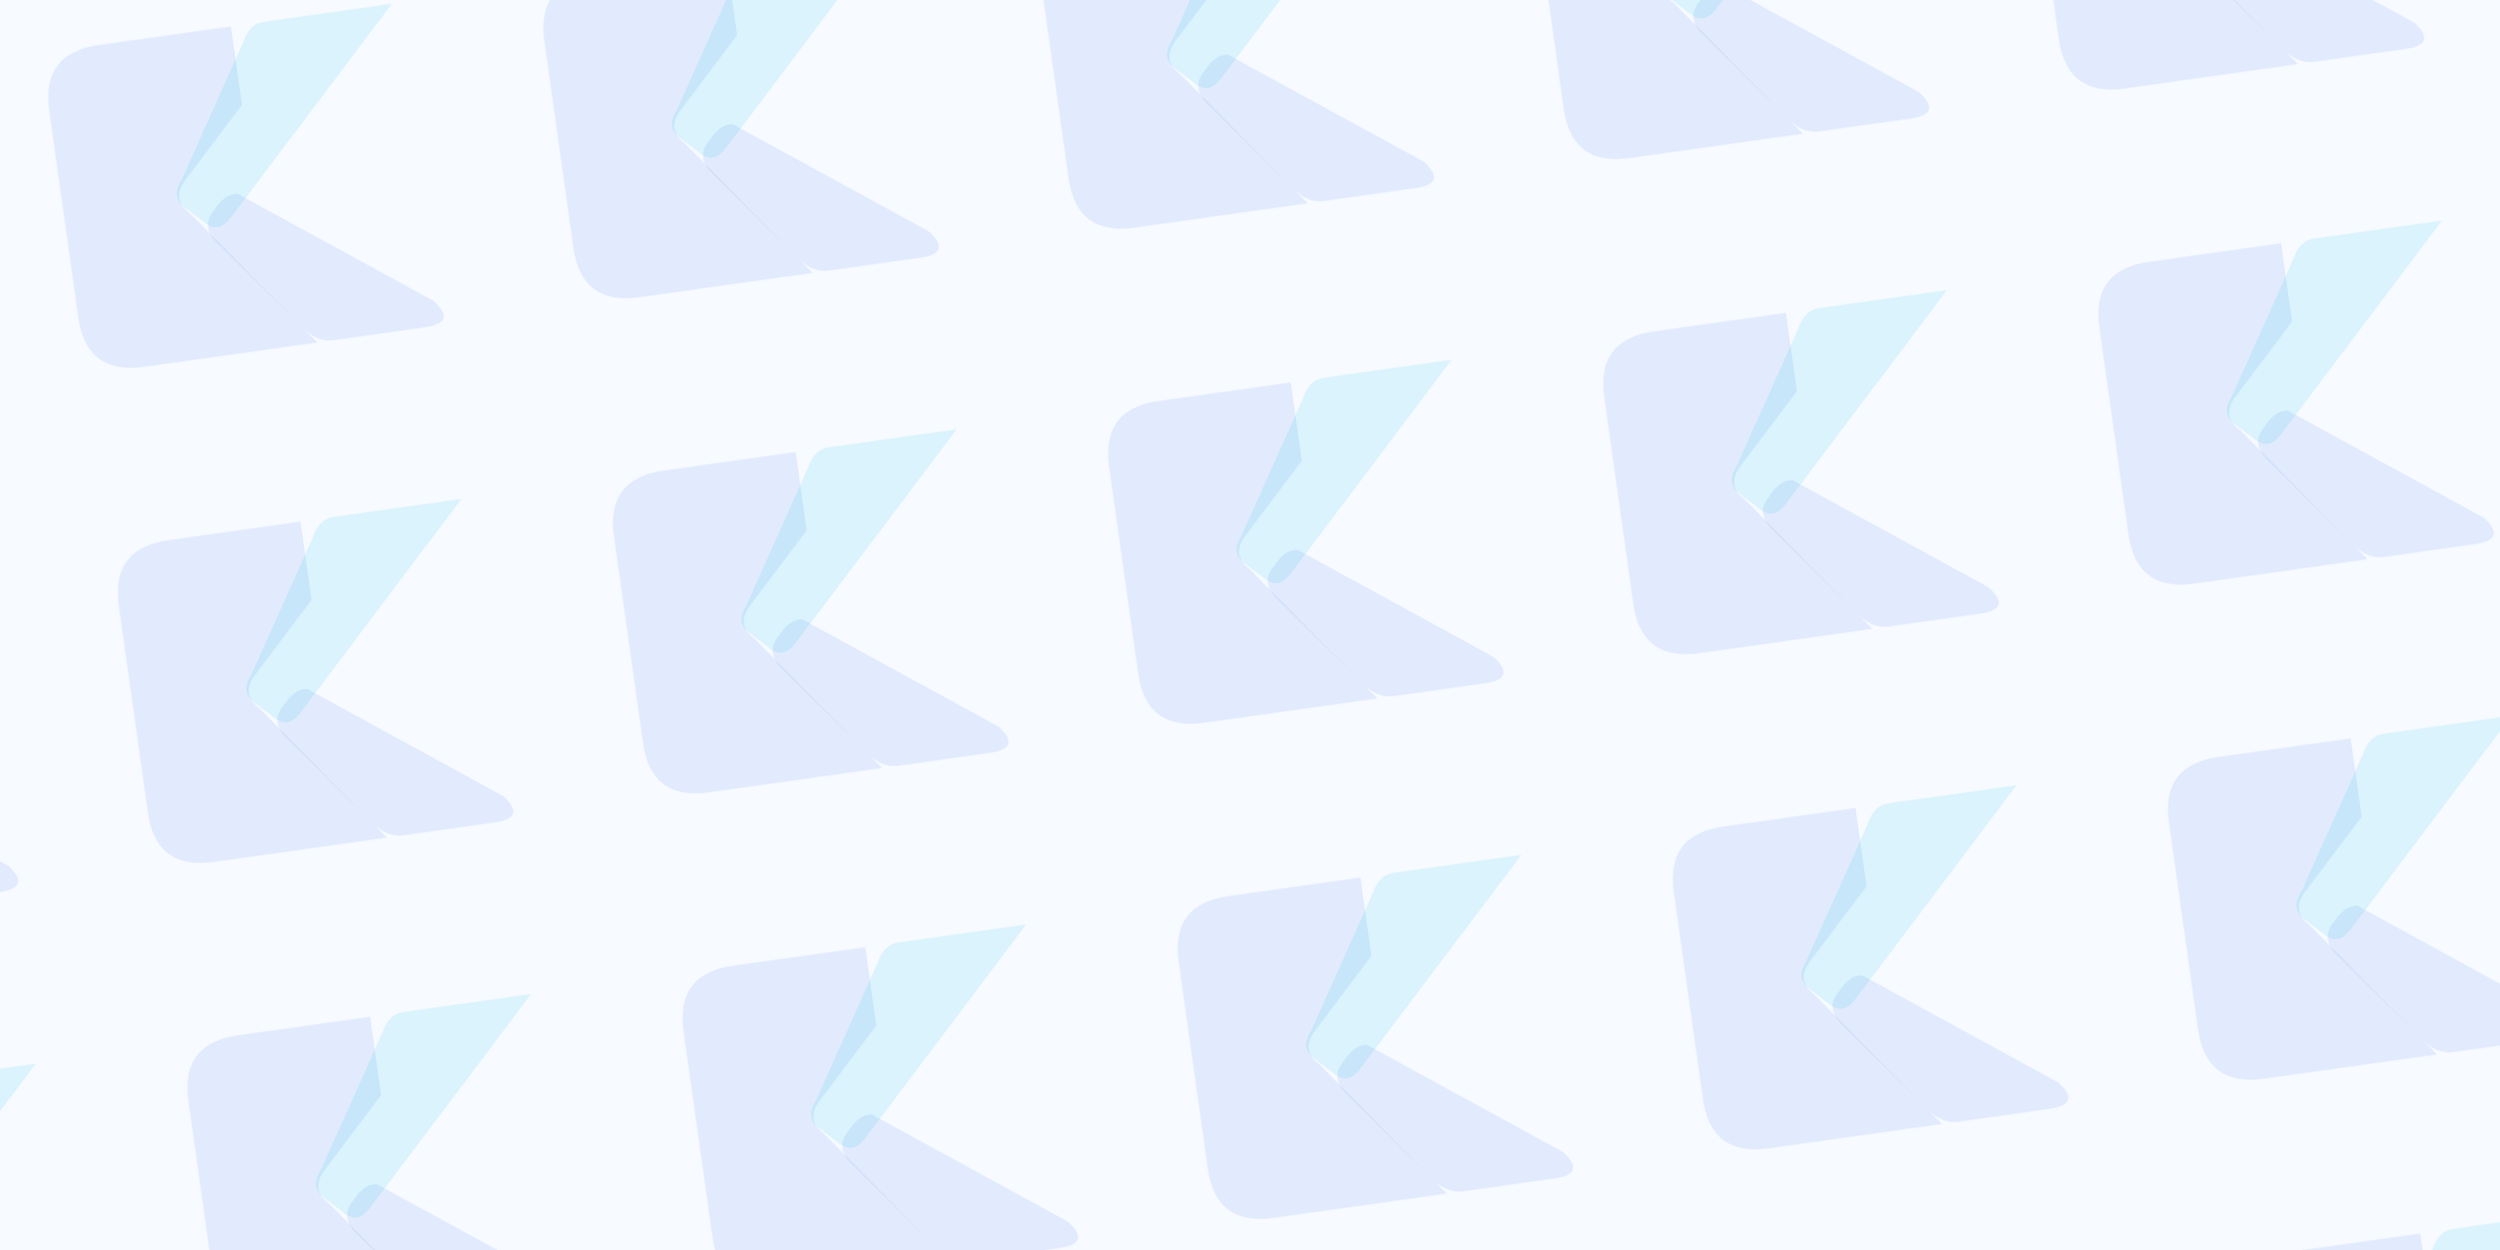
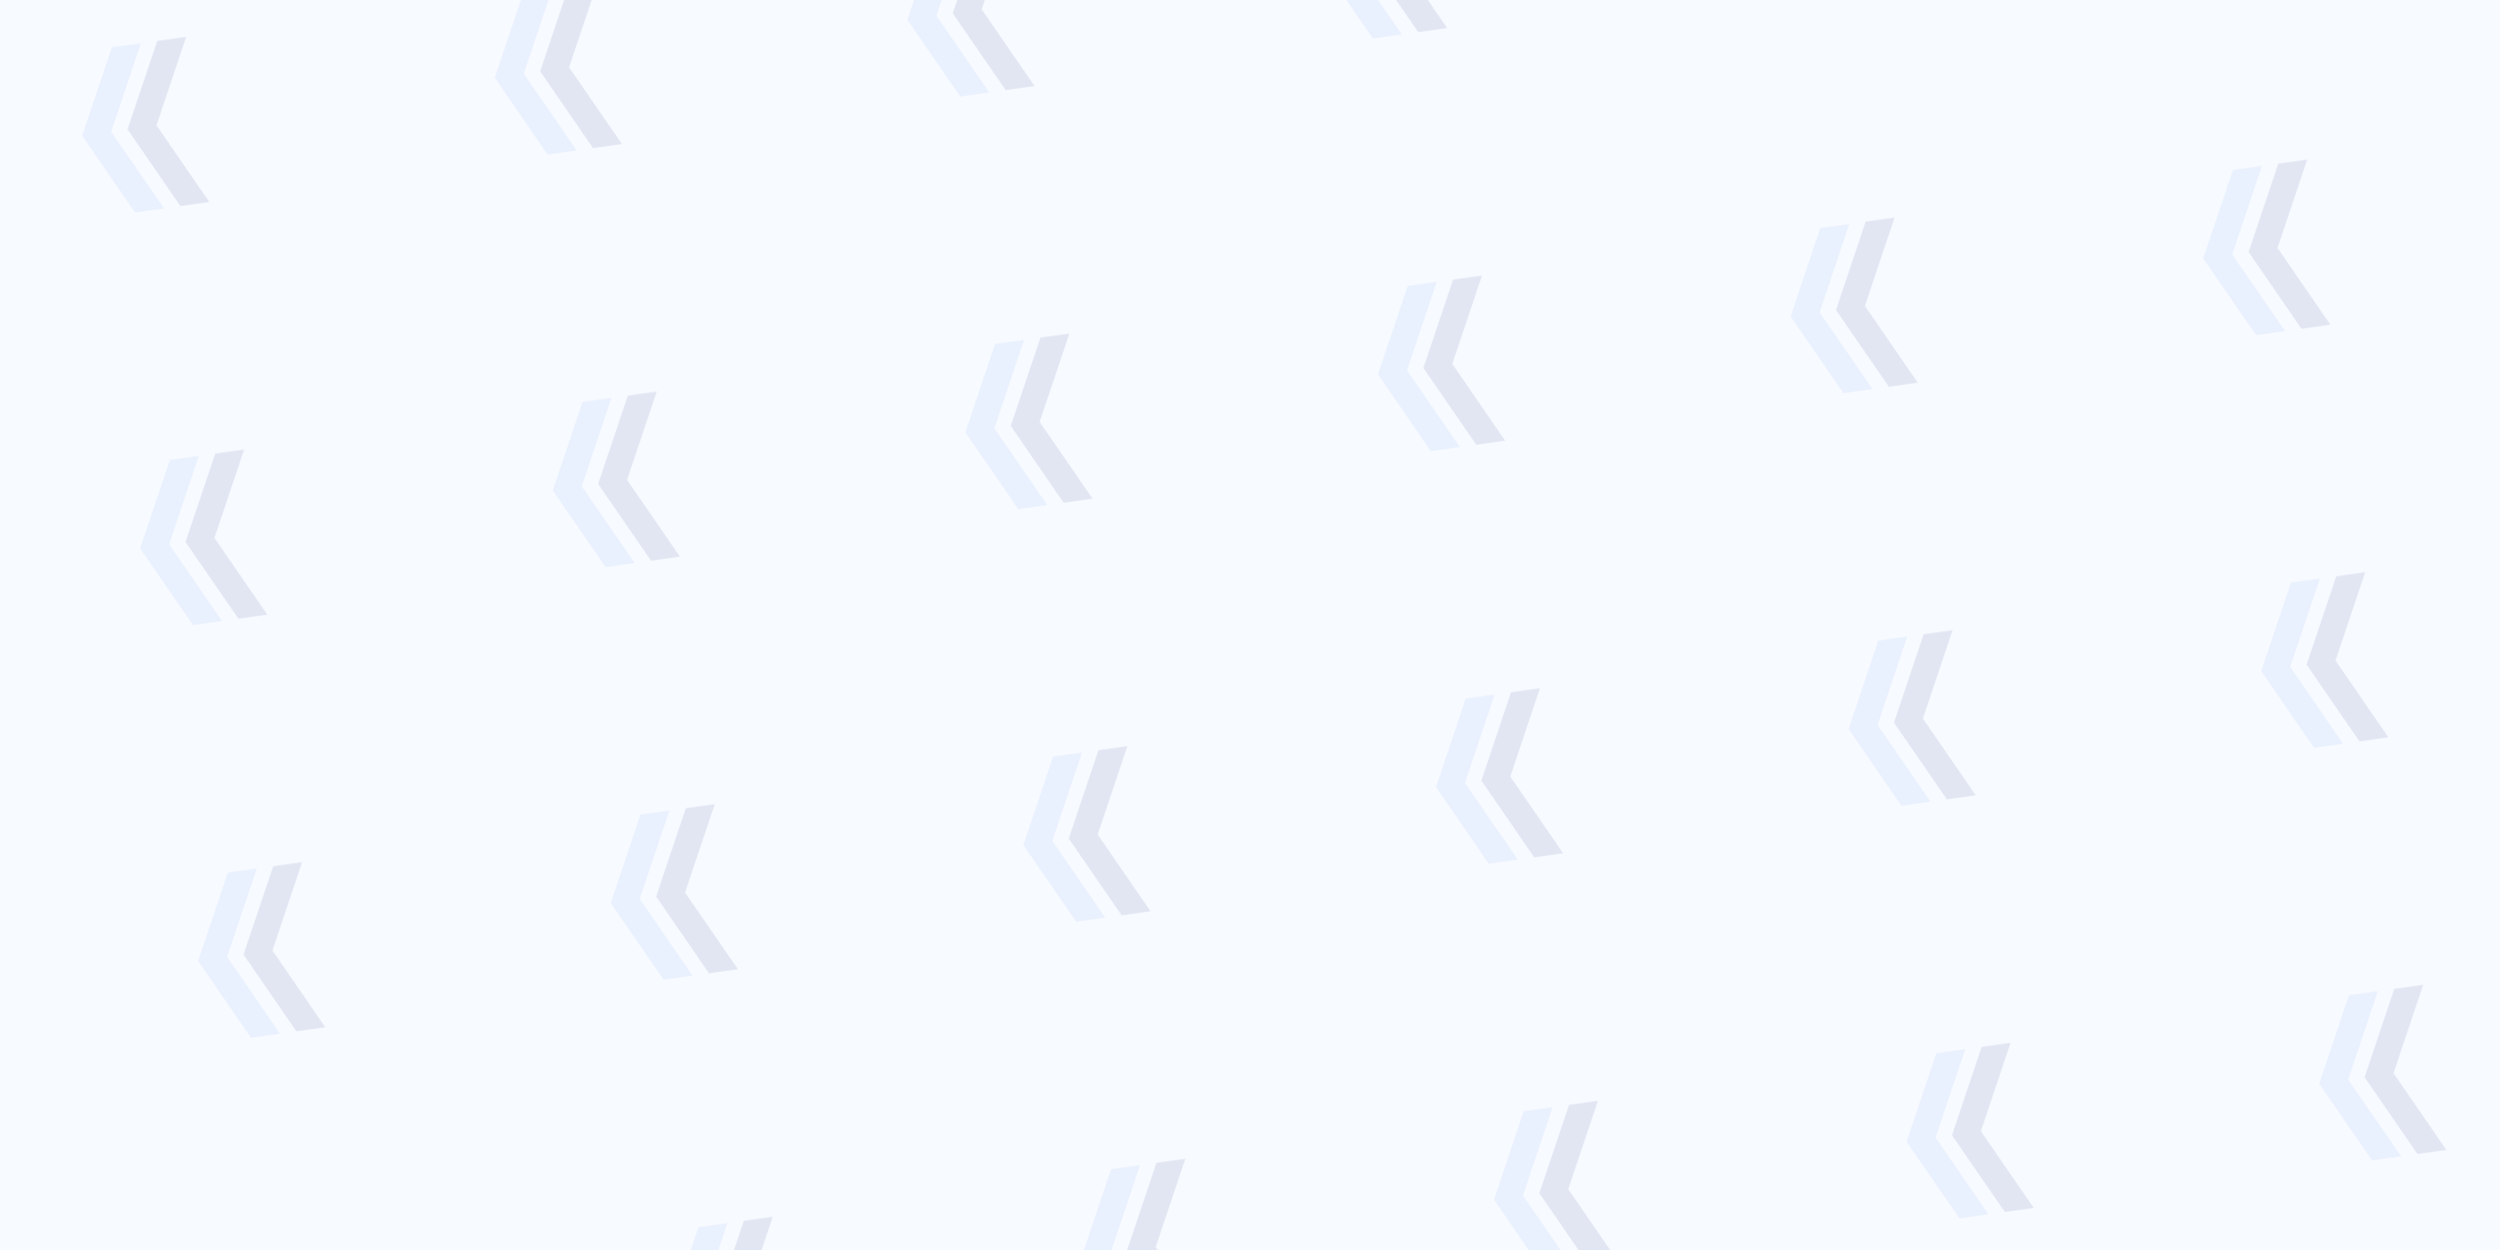
- <svg xmlns="http://www.w3.org/2000/svg" viewBox="0 0 1200 600" role="img" aria-labelledby="title">
+ <svg xmlns="http://www.w3.org/2000/svg" viewBox="0 0 1200 600" role="img" aria-labelledby="motif-title">
  <defs>
-     <pattern id="motif" width="240" height="240" patternUnits="userSpaceOnUse" patternTransform="rotate(-8)">
-       <path fill="#155EEF" fill-opacity=".09" d="M44 28h64v38L76 98q-8 8 0 16l52 70H44q-28 0-28-28V56q0-28 28-28Z" />
-       <path fill="#19C3E6" fill-opacity=".13" d="M124 28h62L95 119q-7 7-13 0l-8-8q-6-6 0-13l39-62q4-8 11-8Z" />
-       <path fill="#155EEF" fill-opacity=".09" d="m100 108 86 64q10 12-6 12h-44q-8 0-14-8l-35-46q-7-9 1-16 6-7 12-6Z" />
+     <pattern id="motif" width="200" height="200" patternUnits="userSpaceOnUse" patternTransform="rotate(-8)">
+       <path fill="#155EEF" fill-opacity=".06" d="M 50 30 L 30 70 L 50 110 L 64 110 L 44 70 L 64 30 Z" />
+       <path fill="#1E3A8A" fill-opacity=".10" d="M 72 30 L 52 70 L 72 110 L 86 110 L 66 70 L 86 30 Z" />
    </pattern>
  </defs>
  <rect width="1200" height="600" fill="#F7FAFF" />
  <rect width="1200" height="600" fill="url(#motif)" />
</svg>
